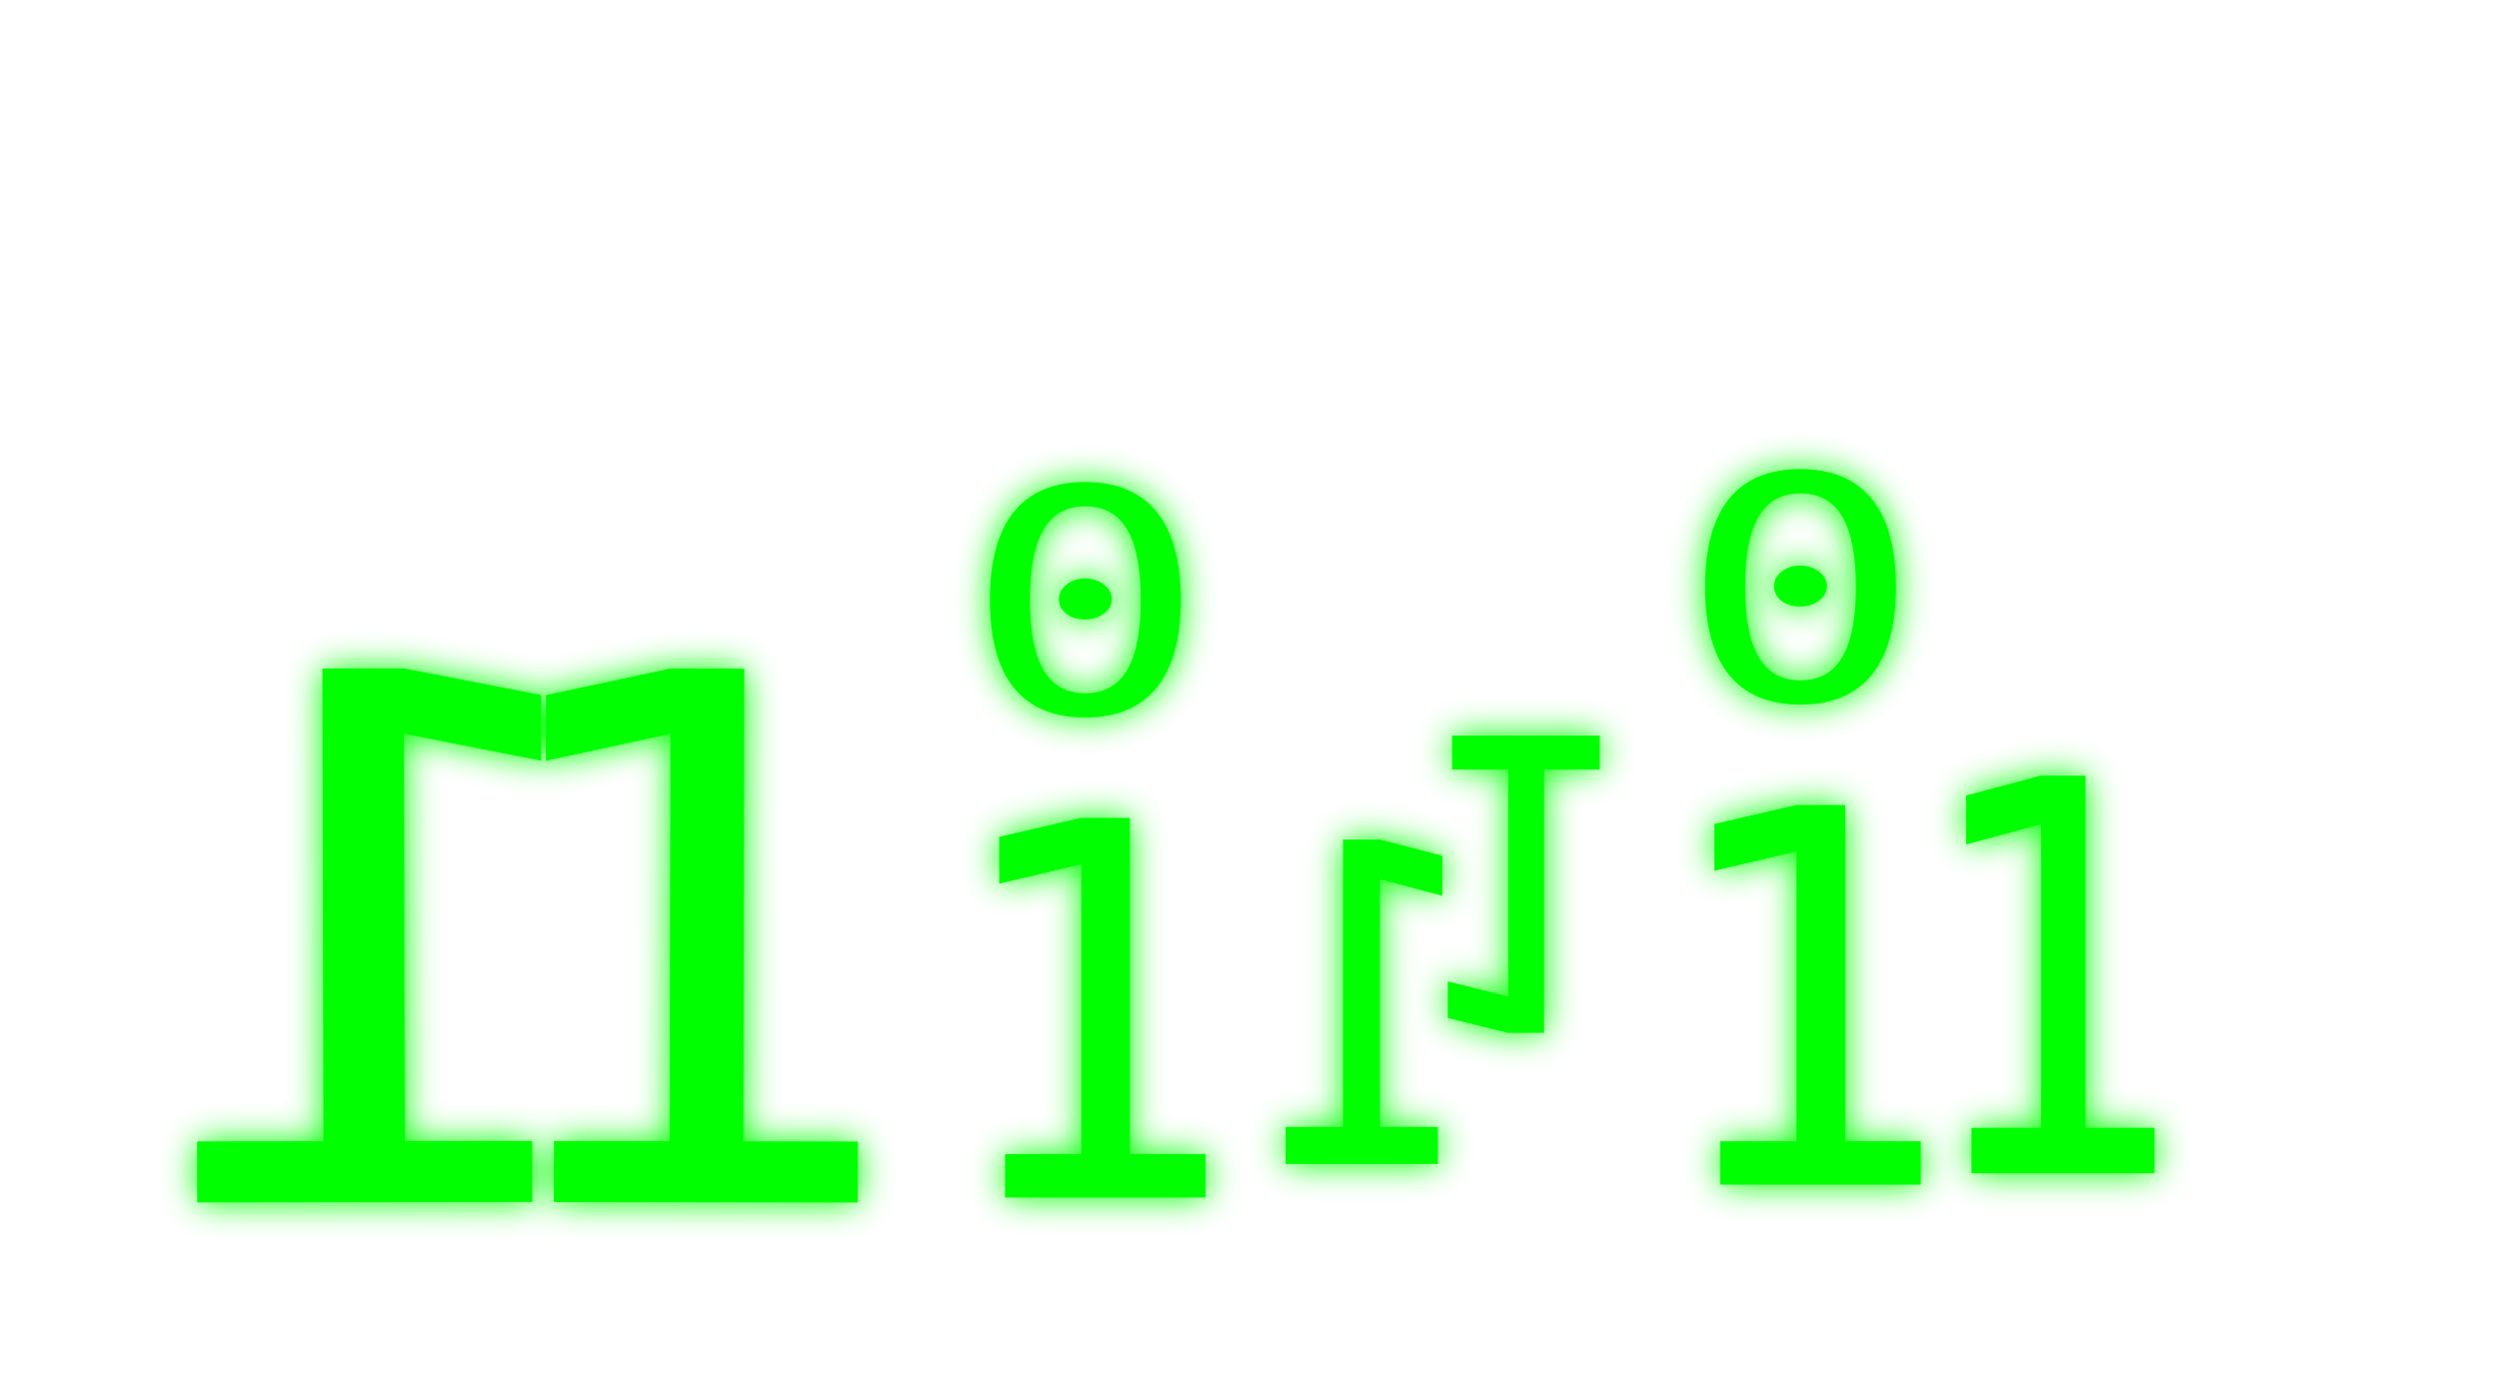
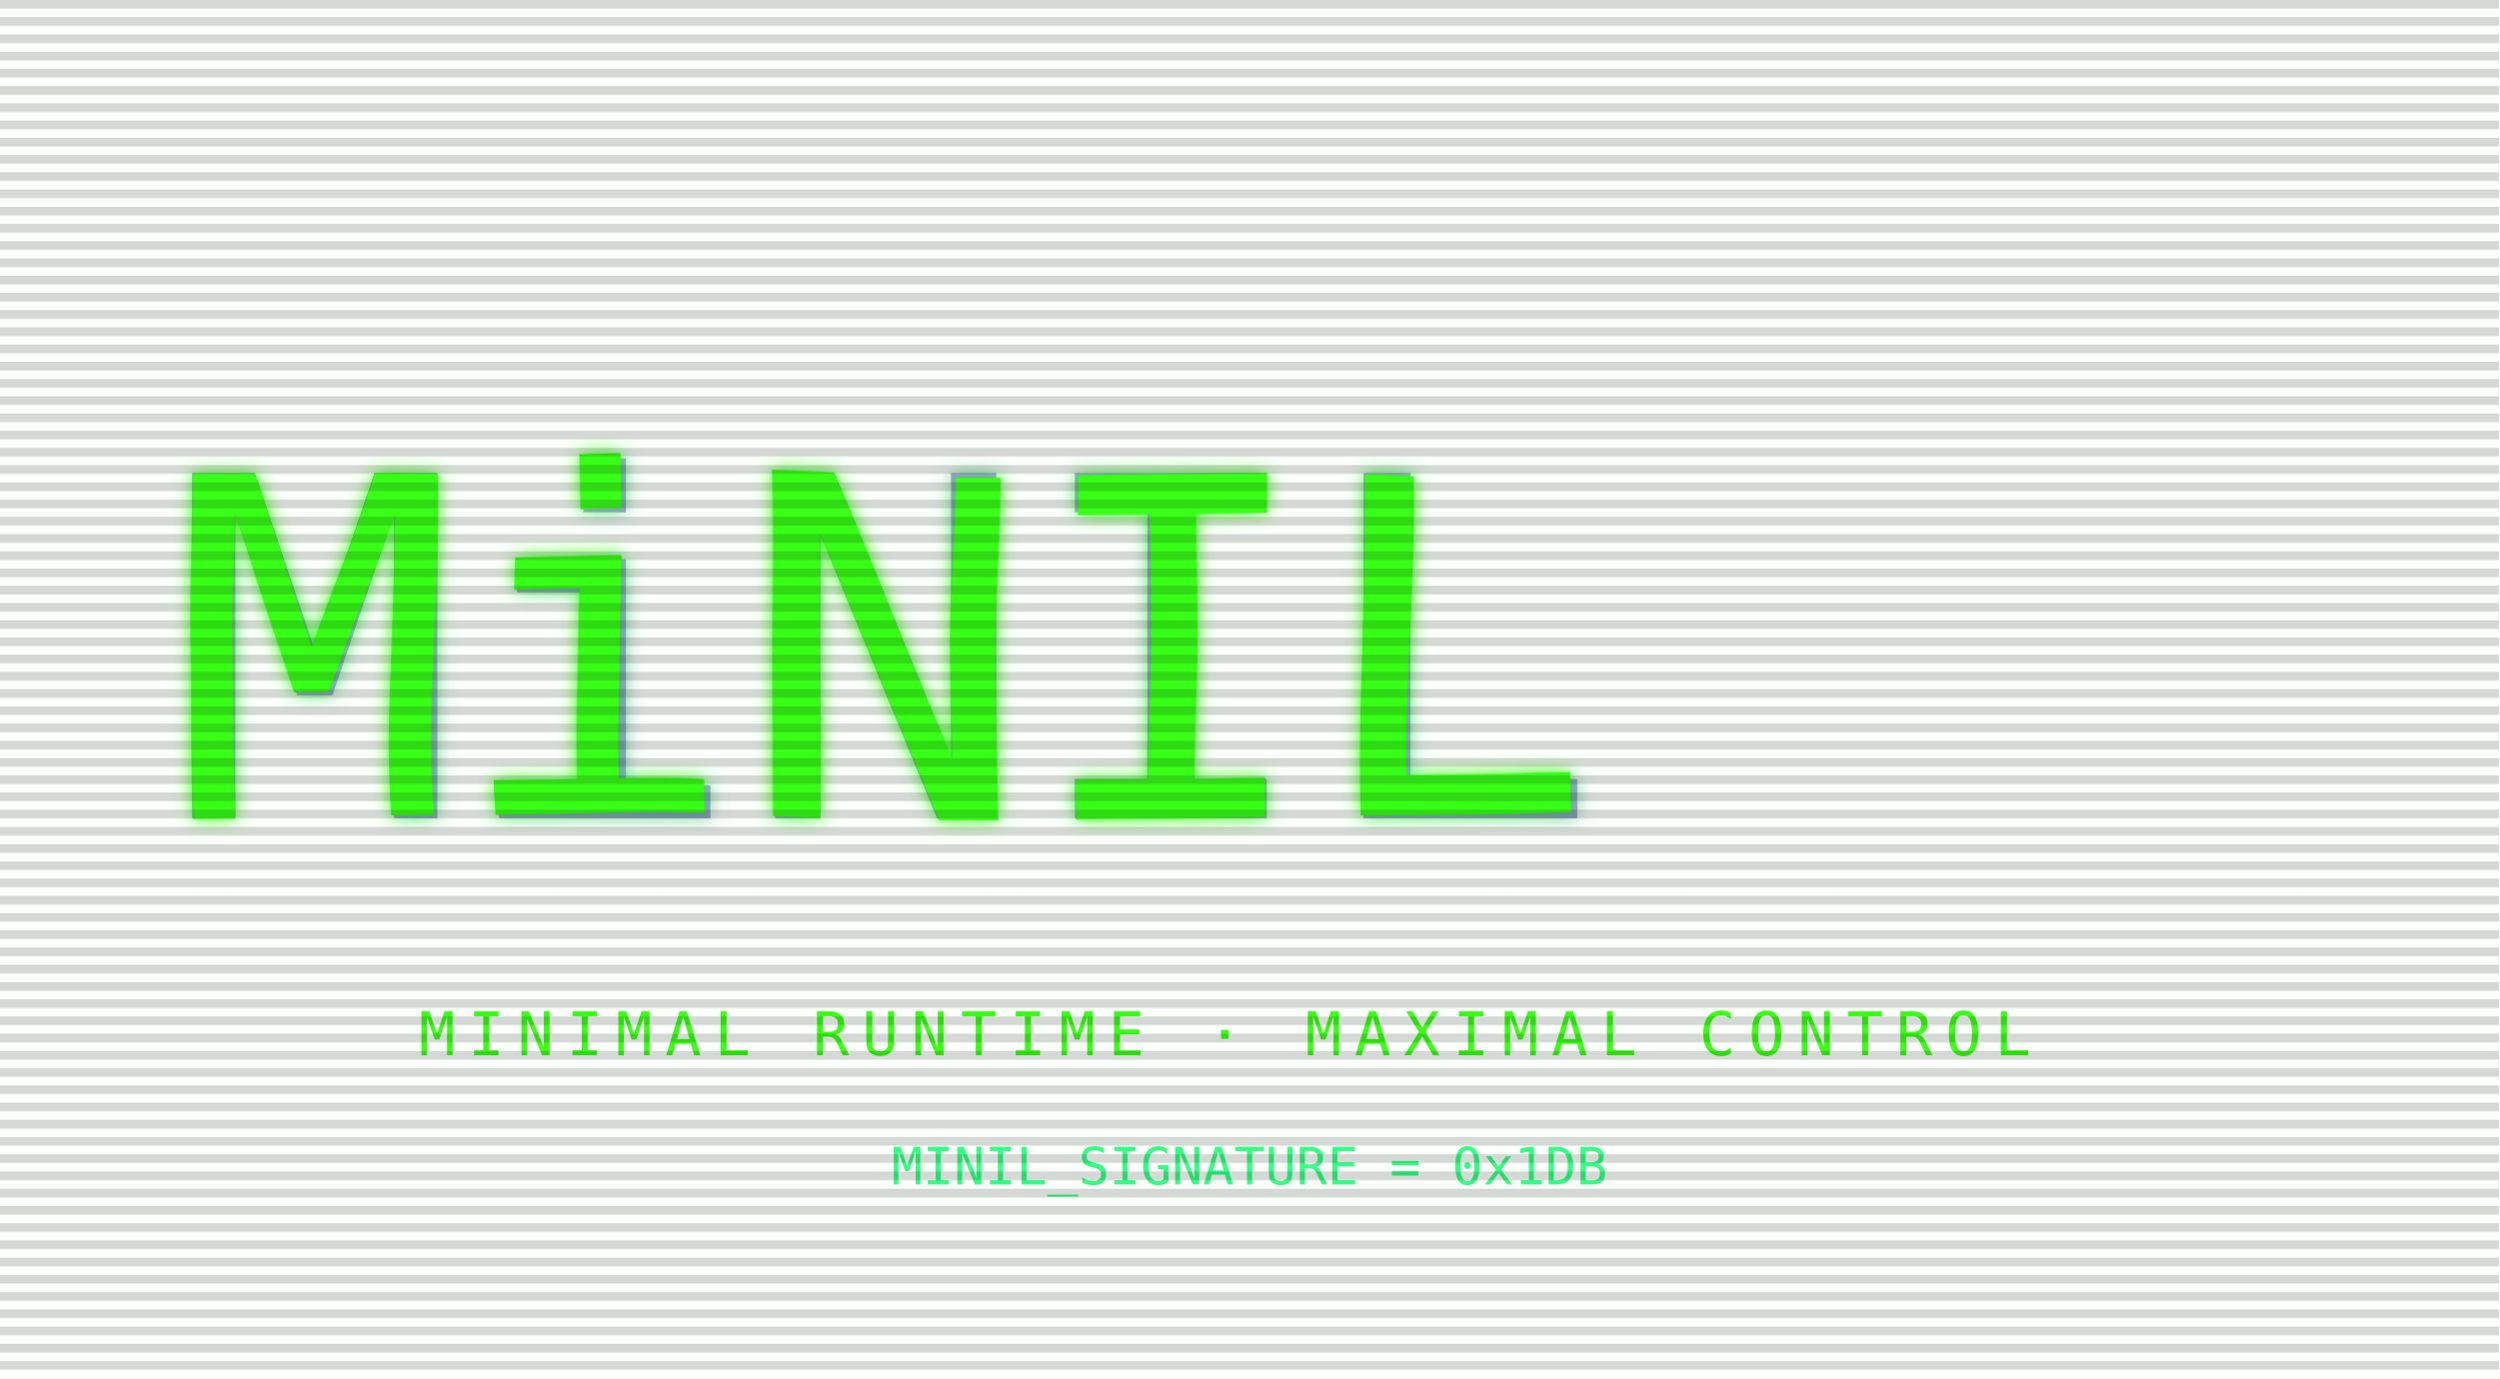
<svg xmlns="http://www.w3.org/2000/svg" width="580" height="320" viewBox="0 0 580 320">
  <defs>
    <filter id="crtGlow" x="-50%" y="-50%" width="200%" height="200%">
      <feGaussianBlur stdDeviation="2" result="blur" />
      <feMerge>
        <feMergeNode in="blur" />
        <feMergeNode in="SourceGraphic" />
      </feMerge>
    </filter>
    <filter id="glitch">
      <feTurbulence type="fractalNoise" baseFrequency="0.01" numOctaves="2" seed="5">
        <animate attributeName="baseFrequency" values="0.01;0.03;0.01" dur="0.18s" repeatCount="indefinite" />
      </feTurbulence>
      <feDisplacementMap in="SourceGraphic" scale="6" />
    </filter>
    <pattern id="scanlines" width="4" height="4" patternUnits="userSpaceOnUse">
      <rect width="4" height="2" fill="#000" opacity="0.15" />
    </pattern>
  </defs>
-   <g fill="#00ff00" style="filter: drop-shadow(0 0 4px #00ff00)" filter="url(#glitch)">
-     <g fill="red" transform="translate(2,0)" opacity="0.6">
-       <text transform="matrix(-8.05537 0.0110782 0.0157302 7.0803 1292.5 -575.004)">1</text>
+   <g fill="#00ff66" opacity="0.08" font-family="monospace" font-size="16">
+     <text x="40" y="-100">
+       1011010011010110011010
+       <animate attributeName="y" from="-100" to="420" dur="8s" repeatCount="indefinite" />
+     </text>
+     <text x="120" y="-150">
+       0101001101010010101001
+       <animate attributeName="y" from="-150" to="420" dur="10s" repeatCount="indefinite" />
+     </text>
+     <text x="220" y="-90">
+       1010101100101011010101
+       <animate attributeName="y" from="-90" to="420" dur="9s" repeatCount="indefinite" />
+     </text>
+     <text x="380" y="-120">
+       0101010101011010011010
+       <animate attributeName="y" from="-120" to="420" dur="11s" repeatCount="indefinite" />
+     </text>
+   </g>
+   <g filter="url(#crtGlow)">
+     <g fill="#ff0033" opacity="0.35">
+       <animateTransform attributeName="transform" type="translate" values="0,0;3,0;-2,1;0,0" dur="0.12s" repeatCount="indefinite" />
+       <text font-family="monospace" font-size="110" x="40" y="190">
+         MiNIL
+       </text>
    </g>
-     <g fill="blue" transform="translate(-2,0)" opacity="0.6">
-       <text transform="matrix(-8.05537 0.0110782 0.0157302 7.0803 1292.5 -575.004)">1</text>
+     <g fill="#0099ff" opacity="0.35">
+       <animateTransform attributeName="transform" type="translate" values="0,0;-3,0;2,-1;0,0" dur="0.12s" repeatCount="indefinite" />
+       <text font-family="monospace" font-size="110" x="40" y="190">
+         MiNIL
+       </text>
    </g>
-     <text fill="#00ff00" font-family="Monospace" font-size="24" text-anchor="middle" transform="matrix(-8.05537 0.0110782 0.0157302 7.0803 1292.5 -575.004)" x="149.4" y="120.4">1</text>
-     <text fill="#00ff00" font-family="Monospace" font-size="24" text-anchor="middle" transform="matrix(7.30617 0.0110782 -0.0142672 7.0803 -913.503 -595.004)" x="146.92" y="123.23">1</text>
-     <text fill="#00ff00" font-family="Monospace" font-size="24" text-anchor="middle" transform="matrix(4.81943 0 0 5.03676 -997.361 -791.766)" x="259.4" y="212.4">1</text>
-     <text fill="#00ff00" font-family="Monospace" font-size="24" text-anchor="middle" transform="matrix(3.91083 0 0 3.01187 -672.62 -257.304)" x="236.4" y="140.4">0</text>
-     <text fill="#00ff00" font-family="Monospace" font-size="24" text-anchor="middle" transform="matrix(4.39919 0 0 5.27528 -1004.49 -906.098)" x="336.4" y="223.4">1</text>
-     <text fill="#00ff00" font-family="Monospace" font-size="24" text-anchor="middle" transform="matrix(4.81943 0 0 5.03676 -851.361 -814.766)" x="263.55" y="216.37">1</text>
-     <text fill="#00ff00" font-family="Monospace" font-size="24" text-anchor="middle" transform="matrix(3.91083 0 0 3.01187 -526.62 -280.304)" x="241.51" y="147.04">0</text>
-     <text fill="#00ff00" font-family="Monospace" font-size="24" text-anchor="middle" transform="matrix(-3.66162 0 0 4.30469 1418.85 -644.053)" x="300.4" y="212.4">1</text>
-     <text fill="#00ff00" font-family="Monospace" font-size="24" text-anchor="middle" transform="matrix(3.55096 0 0 -3.94395 -695.915 1026.82)" x="294.94" y="217.05">1</text>
+     <g fill="#39ff14" filter="url(#glitch)">
+       <animate attributeName="opacity" values="1;0.95;1;0.92;1" dur="0.10s" repeatCount="indefinite" />
+       <text font-family="monospace" font-size="110" x="40" y="190">
+         MiNIL
+       </text>
+     </g>
  </g>
+   <text x="290" y="245" text-anchor="middle" fill="#39ff14" font-family="monospace" font-size="14" letter-spacing="3">
+ 
+     MINIMAL RUNTIME · MAXIMAL CONTROL
+ 
+     <animate attributeName="opacity" values="1;0.7;1" dur="1.5s" repeatCount="indefinite" />
+   </text>
+   <text x="290" y="275" text-anchor="middle" fill="#00ff66" opacity="0.8" font-family="monospace" font-size="12">
+ 
+     MINIL_SIGNATURE = 0x1DB
+ 
+   </text>
+   <rect width="580" height="320" fill="#00ff00" opacity="0.02" />
+   <rect width="580" height="320" fill="url(#scanlines)" />
</svg>
